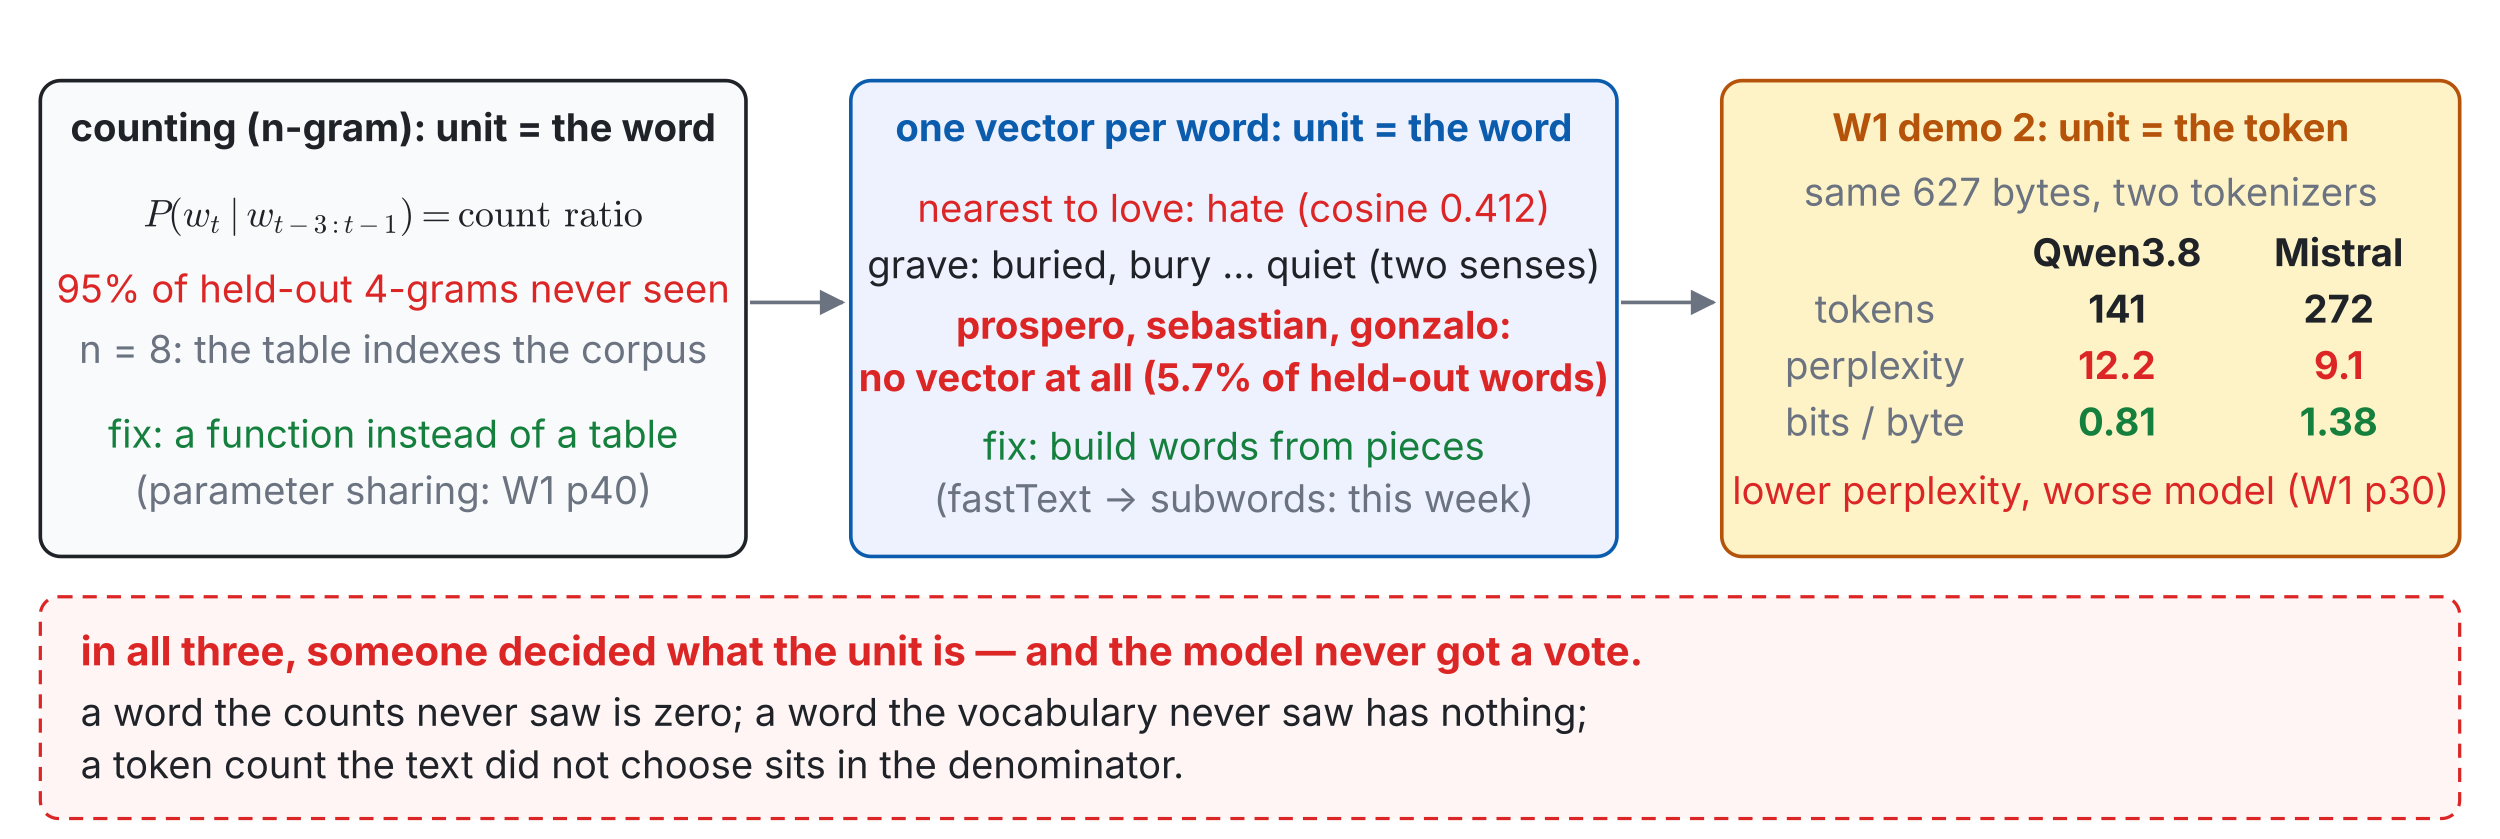
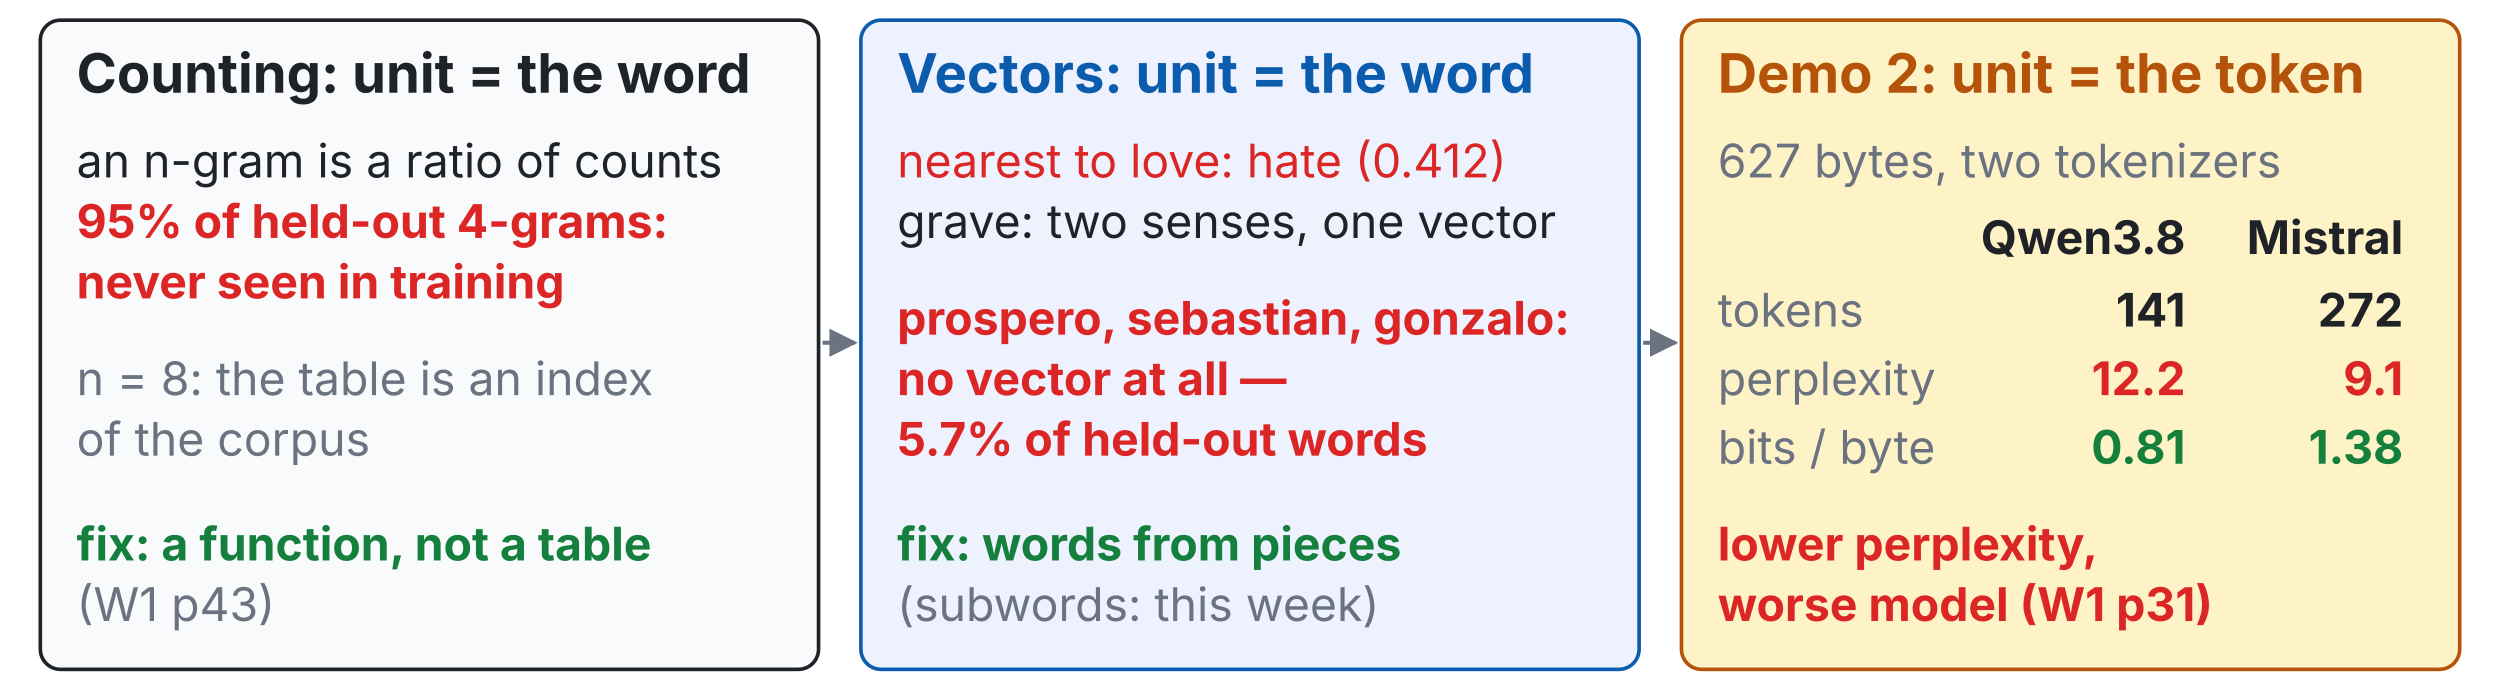
- <svg xmlns="http://www.w3.org/2000/svg" xmlns:xlink="http://www.w3.org/1999/xlink" viewBox="0 0 1240 416" width="100%" font-family="-apple-system,BlinkMacSystemFont,Segoe UI,Helvetica Neue,PingFang TC,Noto Sans TC,sans-serif">
+ <svg xmlns="http://www.w3.org/2000/svg" viewBox="0 0 1240 344" width="100%" font-family="-apple-system,BlinkMacSystemFont,Segoe UI,Helvetica Neue,PingFang TC,Noto Sans TC,sans-serif">
  <defs>
    <marker id="ah-last-week" viewBox="0 0 10 10" refX="9" refY="5" markerWidth="7" markerHeight="7" orient="auto-start-reverse">
      <path d="M0,0 L10,5 L0,10 z" fill="#6b7280" />
    </marker>
  </defs>
-   <rect x="20" y="40" width="350" height="236" rx="10" fill="#f8fafc" stroke="#1f2328" stroke-width="1.8" />
-   <text x="195" y="70" font-size="19" fill="#1f2328" text-anchor="middle" font-weight="700">counting (n-gram): unit = the word</text>
-   <svg x="71.12" y="98" width="247.76" height="19" viewBox="0 0 247.76 19">
-     <defs>
-       <style type="text/css">*{stroke-linejoin: round; stroke-linecap: butt}</style>
-     </defs>
-     <g id="t117-figure_1">
-       <g id="t117-patch_1">
-         <path d="M 0 19  L 247.76 19  L 247.76 0  L 0 0  L 0 19  z " style="fill: none" />
-       </g>
-       <g id="t117-text_1">
-         <g style="fill: #1f2328" transform="translate(0 14.25) scale(0.19 -0.19)">
-           <defs>
-             <path id="t117-Cmmi10-50" d="M 313 0  Q 250 0 250 84  Q 253 100 262 139  Q 272 178 289 201  Q 306 225 331 225  Q 722 225 878 269  Q 959 297 997 441  L 1875 3956  Q 1888 4019 1888 4044  Q 1888 4113 1813 4122  Q 1691 4147 1350 4147  Q 1288 4147 1288 4231  Q 1291 4247 1300 4286  Q 1309 4325 1326 4348  Q 1344 4372 1369 4372  L 3578 4372  Q 3881 4372 4165 4264  Q 4450 4156 4631 3934  Q 4813 3713 4813 3397  Q 4813 2991 4527 2672  Q 4241 2353 3814 2175  Q 3388 1997 2988 1997  L 1947 1997  L 1556 416  Q 1544 353 1544 325  Q 1544 300 1551 283  Q 1559 266 1573 261  Q 1588 256 1619 250  Q 1741 225 2081 225  Q 2144 225 2144 141  Q 2122 50 2109 25  Q 2097 0 2034 0  L 313 0  z M 1978 2188  L 2875 2188  Q 3497 2188 3822 2522  Q 3988 2688 4092 3000  Q 4197 3313 4197 3566  Q 4197 3881 3956 4014  Q 3716 4147 3359 4147  L 2747 4147  Q 2572 4147 2515 4117  Q 2459 4088 2413 3928  L 1978 2188  z " transform="scale(0.015625)" />
-             <path id="t117-Cmr10-28" d="M 1984 -1588  Q 1628 -1306 1370 -942  Q 1113 -578 948 -165  Q 784 247 703 697  Q 622 1147 622 1600  Q 622 2059 703 2509  Q 784 2959 951 3375  Q 1119 3791 1378 4153  Q 1638 4516 1984 4788  Q 1984 4800 2016 4800  L 2075 4800  Q 2094 4800 2109 4783  Q 2125 4766 2125 4744  Q 2125 4716 2113 4703  Q 1800 4397 1592 4047  Q 1384 3697 1257 3301  Q 1131 2906 1075 2482  Q 1019 2059 1019 1600  Q 1019 -434 2106 -1491  Q 2125 -1509 2125 -1544  Q 2125 -1559 2108 -1579  Q 2091 -1600 2075 -1600  L 2016 -1600  Q 1984 -1600 1984 -1588  z " transform="scale(0.015625)" />
-             <path id="t117-Cmmi10-77" d="M 691 744  Q 691 878 727 1053  Q 763 1228 806 1364  Q 850 1500 954 1781  Q 1059 2063 1069 2088  Q 1153 2322 1153 2472  Q 1153 2663 1013 2663  Q 759 2663 595 2402  Q 431 2141 353 1819  Q 341 1778 300 1778  L 225 1778  Q 172 1778 172 1838  L 172 1856  Q 275 2238 487 2533  Q 700 2828 1025 2828  Q 1253 2828 1411 2678  Q 1569 2528 1569 2297  Q 1569 2178 1516 2047  Q 1441 1853 1339 1581  Q 1238 1309 1181 1087  Q 1125 866 1125 659  Q 1125 409 1256 253  Q 1388 97 1638 97  Q 1978 97 2203 616  Q 2194 653 2194 722  Q 2194 894 2247 1113  L 2606 2553  Q 2628 2638 2706 2698  Q 2784 2759 2875 2759  Q 2950 2759 3008 2709  Q 3066 2659 3066 2578  Q 3066 2541 3059 2528  L 2700 1100  Q 2638 844 2638 641  Q 2638 400 2748 248  Q 2859 97 3097 97  Q 3509 97 3775 641  Q 3875 834 3998 1212  Q 4122 1591 4122 1791  Q 4122 1975 4062 2083  Q 4003 2191 3898 2316  Q 3794 2441 3794 2503  Q 3794 2625 3898 2729  Q 4003 2834 4128 2834  Q 4281 2834 4348 2693  Q 4416 2553 4416 2375  Q 4416 2159 4344 1826  Q 4272 1494 4162 1158  Q 4053 822 3956 622  Q 3606 -72 3084 -72  Q 2816 -72 2594 31  Q 2372 134 2266 359  Q 2163 175 1995 51  Q 1828 -72 1625 -72  Q 1203 -72 947 129  Q 691 331 691 744  z " transform="scale(0.015625)" />
-             <path id="t117-Cmmi10-74" d="M 397 519  Q 397 613 416 697  L 878 2534  L 206 2534  Q 141 2534 141 2619  Q 166 2759 225 2759  L 934 2759  L 1191 3803  Q 1216 3888 1291 3947  Q 1366 4006 1459 4006  Q 1541 4006 1595 3957  Q 1650 3909 1650 3828  Q 1650 3809 1648 3798  Q 1647 3788 1644 3775  L 1388 2759  L 2047 2759  Q 2113 2759 2113 2675  Q 2109 2659 2100 2621  Q 2091 2584 2075 2559  Q 2059 2534 2028 2534  L 1331 2534  L 872 684  Q 825 503 825 372  Q 825 97 1013 97  Q 1294 97 1511 361  Q 1728 625 1844 941  Q 1869 978 1894 978  L 1972 978  Q 1997 978 2012 961  Q 2028 944 2028 922  Q 2028 909 2022 903  Q 1881 516 1612 222  Q 1344 -72 997 -72  Q 744 -72 570 93  Q 397 259 397 519  z " transform="scale(0.015625)" />
-             <path id="t117-Cmsy10-6a" d="M 763 -1484  L 763 4684  Q 763 4734 800 4767  Q 838 4800 891 4800  Q 938 4800 978 4767  Q 1019 4734 1019 4684  L 1019 -1484  Q 1019 -1534 978 -1567  Q 938 -1600 891 -1600  Q 838 -1600 800 -1567  Q 763 -1534 763 -1484  z " transform="scale(0.015625)" />
-             <path id="t117-Cmsy10-a1" d="M 653 1472  Q 600 1472 565 1512  Q 531 1553 531 1600  Q 531 1647 565 1687  Q 600 1728 653 1728  L 4325 1728  Q 4375 1728 4408 1687  Q 4441 1647 4441 1600  Q 4441 1553 4408 1512  Q 4375 1472 4325 1472  L 653 1472  z " transform="scale(0.015625)" />
-             <path id="t117-Cmr10-33" d="M 609 494  Q 759 275 1012 169  Q 1266 63 1556 63  Q 1928 63 2084 380  Q 2241 697 2241 1100  Q 2241 1281 2208 1462  Q 2175 1644 2097 1800  Q 2019 1956 1883 2050  Q 1747 2144 1550 2144  L 1125 2144  Q 1069 2144 1069 2203  L 1069 2259  Q 1069 2309 1125 2309  L 1478 2338  Q 1703 2338 1851 2506  Q 2000 2675 2069 2917  Q 2138 3159 2138 3378  Q 2138 3684 1994 3881  Q 1850 4078 1556 4078  Q 1313 4078 1091 3986  Q 869 3894 738 3706  Q 750 3709 759 3711  Q 769 3713 781 3713  Q 925 3713 1022 3613  Q 1119 3513 1119 3372  Q 1119 3234 1022 3134  Q 925 3034 781 3034  Q 641 3034 541 3134  Q 441 3234 441 3372  Q 441 3647 606 3850  Q 772 4053 1033 4158  Q 1294 4263 1556 4263  Q 1750 4263 1965 4205  Q 2181 4147 2356 4039  Q 2531 3931 2642 3762  Q 2753 3594 2753 3378  Q 2753 3109 2633 2881  Q 2513 2653 2303 2487  Q 2094 2322 1844 2241  Q 2122 2188 2372 2031  Q 2622 1875 2773 1631  Q 2925 1388 2925 1106  Q 2925 753 2731 467  Q 2538 181 2222 20  Q 1906 -141 1556 -141  Q 1256 -141 954 -26  Q 653 88 461 316  Q 269 544 269 863  Q 269 1022 375 1128  Q 481 1234 641 1234  Q 744 1234 830 1186  Q 916 1138 964 1050  Q 1013 963 1013 863  Q 1013 706 903 600  Q 794 494 641 494  L 609 494  z " transform="scale(0.015625)" />
-             <path id="t117-Cmr10-3a" d="M 538 353  Q 538 497 644 600  Q 750 703 891 703  Q 978 703 1062 656  Q 1147 609 1194 525  Q 1241 441 1241 353  Q 1241 213 1137 106  Q 1034 0 891 0  Q 750 0 644 106  Q 538 213 538 353  z M 538 2406  Q 538 2497 584 2578  Q 631 2659 714 2709  Q 797 2759 891 2759  Q 981 2759 1064 2709  Q 1147 2659 1194 2578  Q 1241 2497 1241 2406  Q 1241 2263 1139 2158  Q 1038 2053 891 2053  Q 747 2053 642 2158  Q 538 2263 538 2406  z " transform="scale(0.015625)" />
-             <path id="t117-Cmr10-31" d="M 594 0  L 594 225  Q 1394 225 1394 428  L 1394 3788  Q 1063 3628 556 3628  L 556 3853  Q 1341 3853 1741 4263  L 1831 4263  Q 1853 4263 1873 4245  Q 1894 4228 1894 4206  L 1894 428  Q 1894 225 2694 225  L 2694 0  L 594 0  z " transform="scale(0.015625)" />
-             <path id="t117-Cmr10-29" d="M 416 -1600  Q 359 -1600 359 -1544  Q 359 -1516 372 -1503  Q 1466 -434 1466 1600  Q 1466 3634 384 4691  Q 359 4706 359 4744  Q 359 4766 376 4783  Q 394 4800 416 4800  L 475 4800  Q 494 4800 506 4788  Q 966 4425 1272 3906  Q 1578 3388 1720 2800  Q 1863 2213 1863 1600  Q 1863 1147 1786 708  Q 1709 269 1542 -157  Q 1375 -584 1119 -945  Q 863 -1306 506 -1588  Q 494 -1600 475 -1600  L 416 -1600  z " transform="scale(0.015625)" />
-             <path id="t117-Cmr10-3d" d="M 481 850  Q 428 850 393 890  Q 359 931 359 978  Q 359 1031 393 1068  Q 428 1106 481 1106  L 4500 1106  Q 4547 1106 4581 1068  Q 4616 1031 4616 978  Q 4616 931 4581 890  Q 4547 850 4500 850  L 481 850  z M 481 2094  Q 428 2094 393 2131  Q 359 2169 359 2222  Q 359 2269 393 2309  Q 428 2350 481 2350  L 4500 2350  Q 4547 2350 4581 2309  Q 4616 2269 4616 2222  Q 4616 2169 4581 2131  Q 4547 2094 4500 2094  L 481 2094  z " transform="scale(0.015625)" />
-             <path id="t117-Cmr10-63" d="M 1594 -72  Q 1206 -72 890 129  Q 575 331 394 667  Q 213 1003 213 1381  Q 213 1759 392 2106  Q 572 2453 889 2661  Q 1206 2869 1594 2869  Q 1969 2869 2276 2722  Q 2584 2575 2584 2241  Q 2584 2116 2495 2023  Q 2406 1931 2278 1931  Q 2150 1931 2061 2023  Q 1972 2116 1972 2241  Q 1972 2353 2044 2436  Q 2116 2519 2222 2541  Q 2000 2681 1600 2681  Q 1294 2681 1106 2478  Q 919 2275 844 1975  Q 769 1675 769 1381  Q 769 1072 861 783  Q 953 494 1158 305  Q 1363 116 1672 116  Q 1975 116 2187 302  Q 2400 488 2478 788  Q 2478 825 2528 825  L 2606 825  Q 2625 825 2640 808  Q 2656 791 2656 769  L 2656 750  Q 2559 372 2271 150  Q 1984 -72 1594 -72  z " transform="scale(0.015625)" />
-             <path id="t117-Cmr10-6f" d="M 1600 -72  Q 1216 -72 887 123  Q 559 319 368 647  Q 178 975 178 1363  Q 178 1656 283 1928  Q 388 2200 583 2414  Q 778 2628 1037 2748  Q 1297 2869 1600 2869  Q 1994 2869 2317 2661  Q 2641 2453 2828 2104  Q 3016 1756 3016 1363  Q 3016 978 2825 648  Q 2634 319 2307 123  Q 1981 -72 1600 -72  z M 1600 116  Q 2113 116 2284 487  Q 2456 859 2456 1434  Q 2456 1756 2422 1967  Q 2388 2178 2272 2350  Q 2200 2456 2089 2536  Q 1978 2616 1854 2658  Q 1731 2700 1600 2700  Q 1400 2700 1220 2609  Q 1041 2519 922 2350  Q 803 2169 770 1951  Q 738 1734 738 1434  Q 738 1075 800 789  Q 863 503 1052 309  Q 1241 116 1600 116  z " transform="scale(0.015625)" />
-             <path id="t117-Cmr10-75" d="M 691 763  L 691 2175  Q 691 2347 639 2423  Q 588 2500 491 2517  Q 394 2534 191 2534  L 191 2759  L 1159 2828  L 1159 763  Q 1159 513 1195 373  Q 1231 234 1348 165  Q 1466 97 1722 97  Q 2066 97 2269 384  Q 2472 672 2472 1038  L 2472 2175  Q 2472 2347 2419 2423  Q 2366 2500 2270 2517  Q 2175 2534 1972 2534  L 1972 2759  L 2938 2828  L 2938 581  Q 2938 413 2989 336  Q 3041 259 3137 242  Q 3234 225 3438 225  L 3438 0  L 2491 -72  L 2491 469  Q 2372 228 2159 78  Q 1947 -72 1691 -72  Q 1231 -72 961 123  Q 691 319 691 763  z " transform="scale(0.015625)" />
-             <path id="t117-Cmr10-6e" d="M 191 0  L 191 225  Q 409 225 550 259  Q 691 294 691 428  L 691 2175  Q 691 2347 639 2423  Q 588 2500 491 2517  Q 394 2534 191 2534  L 191 2759  L 1119 2828  L 1119 2203  Q 1247 2478 1498 2653  Q 1750 2828 2047 2828  Q 2491 2828 2714 2615  Q 2938 2403 2938 1966  L 2938 428  Q 2938 294 3078 259  Q 3219 225 3438 225  L 3438 0  L 1972 0  L 1972 225  Q 2191 225 2331 259  Q 2472 294 2472 428  L 2472 1947  Q 2472 2259 2381 2461  Q 2291 2663 2009 2663  Q 1638 2663 1398 2366  Q 1159 2069 1159 1691  L 1159 428  Q 1159 294 1300 259  Q 1441 225 1656 225  L 1656 0  L 191 0  z " transform="scale(0.015625)" />
-             <path id="t117-Cmr10-74" d="M 653 769  L 653 2534  L 122 2534  L 122 2700  Q 541 2700 737 3090  Q 934 3481 934 3938  L 1119 3938  L 1119 2759  L 2022 2759  L 2022 2534  L 1119 2534  L 1119 781  Q 1119 516 1208 316  Q 1297 116 1528 116  Q 1747 116 1844 327  Q 1941 538 1941 781  L 1941 1159  L 2125 1159  L 2125 769  Q 2125 569 2051 373  Q 1978 178 1834 53  Q 1691 -72 1484 -72  Q 1100 -72 876 158  Q 653 388 653 769  z " transform="scale(0.015625)" />
-             <path id="t117-Cmr10-20" transform="scale(0.015625)" />
-             <path id="t117-Cmr10-72" d="M 166 0  L 166 225  Q 384 225 525 259  Q 666 294 666 428  L 666 2175  Q 666 2347 614 2423  Q 563 2500 466 2517  Q 369 2534 166 2534  L 166 2759  L 1081 2828  L 1081 2203  Q 1184 2481 1375 2654  Q 1566 2828 1838 2828  Q 2028 2828 2178 2715  Q 2328 2603 2328 2419  Q 2328 2303 2245 2217  Q 2163 2131 2041 2131  Q 1922 2131 1837 2215  Q 1753 2300 1753 2419  Q 1753 2591 1875 2663  L 1838 2663  Q 1578 2663 1414 2475  Q 1250 2288 1181 2009  Q 1113 1731 1113 1478  L 1113 428  Q 1113 225 1734 225  L 1734 0  L 166 0  z " transform="scale(0.015625)" />
-             <path id="t117-Cmr10-61" d="M 256 628  Q 256 1009 556 1248  Q 856 1488 1276 1586  Q 1697 1684 2075 1684  L 2075 1947  Q 2075 2131 1994 2304  Q 1913 2478 1759 2589  Q 1606 2700 1422 2700  Q 997 2700 775 2509  Q 897 2509 976 2417  Q 1056 2325 1056 2203  Q 1056 2075 965 1984  Q 875 1894 750 1894  Q 622 1894 531 1984  Q 441 2075 441 2203  Q 441 2541 747 2705  Q 1053 2869 1422 2869  Q 1681 2869 1943 2758  Q 2206 2647 2373 2440  Q 2541 2234 2541 1959  L 2541 519  Q 2541 394 2594 289  Q 2647 184 2759 184  Q 2866 184 2917 290  Q 2969 397 2969 519  L 2969 928  L 3156 928  L 3156 519  Q 3156 375 3081 245  Q 3006 116 2879 39  Q 2753 -38 2606 -38  Q 2419 -38 2283 107  Q 2147 253 2131 453  Q 2013 213 1781 70  Q 1550 -72 1288 -72  Q 1044 -72 808 0  Q 572 72 414 226  Q 256 381 256 628  z M 775 628  Q 775 403 940 250  Q 1106 97 1331 97  Q 1538 97 1706 200  Q 1875 303 1975 481  Q 2075 659 2075 856  L 2075 1522  Q 1784 1522 1479 1426  Q 1175 1331 975 1128  Q 775 925 775 628  z " transform="scale(0.015625)" />
-             <path id="t117-Cmr10-69" d="M 197 0  L 197 225  Q 416 225 556 259  Q 697 294 697 428  L 697 2175  Q 697 2422 601 2478  Q 506 2534 225 2534  L 225 2759  L 1147 2828  L 1147 428  Q 1147 294 1269 259  Q 1391 225 1594 225  L 1594 0  L 197 0  z M 469 3928  Q 469 4069 575 4175  Q 681 4281 819 4281  Q 909 4281 993 4234  Q 1078 4188 1125 4103  Q 1172 4019 1172 3928  Q 1172 3791 1065 3684  Q 959 3578 819 3578  Q 681 3578 575 3684  Q 469 3791 469 3928  z " transform="scale(0.015625)" />
-           </defs>
-           <use xlink:href="#t117-Cmmi10-50" />
-           <use xlink:href="#t117-Cmr10-28" transform="translate(64.20898 0)" />
-           <use xlink:href="#t117-Cmmi10-77" transform="translate(103.0273 0)" />
-           <use xlink:href="#t117-Cmmi10-74" transform="translate(174.5117 -17.00625) scale(0.7)" />
-           <use xlink:href="#t117-Cmsy10-6a" transform="translate(223.7064 0)" />
-           <use xlink:href="#t117-Cmmi10-77" transform="translate(268.9506 0)" />
-           <use xlink:href="#t117-Cmmi10-74" transform="translate(340.435 -17.00625) scale(0.7)" />
-           <use xlink:href="#t117-Cmsy10-a1" transform="translate(377.9848 -17.00625) scale(0.7)" />
-           <use xlink:href="#t117-Cmr10-33" transform="translate(444.6557 -17.00625) scale(0.7)" />
-           <use xlink:href="#t117-Cmr10-3a" transform="translate(491.9467 -17.00625) scale(0.7)" />
-           <use xlink:href="#t117-Cmmi10-74" transform="translate(523.6176 -17.00625) scale(0.7)" />
-           <use xlink:href="#t117-Cmsy10-a1" transform="translate(561.1674 -17.00625) scale(0.7)" />
-           <use xlink:href="#t117-Cmr10-31" transform="translate(627.8383 -17.00625) scale(0.7)" />
-           <use xlink:href="#t117-Cmr10-29" transform="translate(669.2156 0)" />
-           <use xlink:href="#t117-Cmr10-3d" transform="translate(725.5926 0)" />
-           <use xlink:href="#t117-Cmr10-63" transform="translate(820.8367 0)" />
-           <use xlink:href="#t117-Cmr10-6f" transform="translate(865.2215 0)" />
-           <use xlink:href="#t117-Cmr10-75" transform="translate(915.2215 0)" />
-           <use xlink:href="#t117-Cmr10-6e" transform="translate(970.7391 0)" />
-           <use xlink:href="#t117-Cmr10-74" transform="translate(1026.257 0)" />
-           <use xlink:href="#t117-Cmr10-20" transform="translate(1065.075 0)" />
-           <use xlink:href="#t117-Cmr10-72" transform="translate(1098.376 0)" />
-           <use xlink:href="#t117-Cmr10-61" transform="translate(1137.487 0)" />
-           <use xlink:href="#t117-Cmr10-74" transform="translate(1187.487 0)" />
-           <use xlink:href="#t117-Cmr10-69" transform="translate(1226.305 0)" />
-           <use xlink:href="#t117-Cmr10-6f" transform="translate(1253.991 0)" />
-         </g>
-       </g>
-     </g>
-   </svg>
-   <text x="195" y="150" font-size="19" fill="#dc2626" text-anchor="middle" font-weight="400">95% of held-out 4-grams never seen</text>
-   <text x="195" y="180" font-size="19" fill="#6b7280" text-anchor="middle" font-weight="400">n = 8: the table indexes the corpus</text>
-   <text x="195" y="222" font-size="19" fill="#15803d" text-anchor="middle" font-weight="400">fix: a function instead of a table</text>
-   <text x="195" y="250" font-size="19" fill="#6b7280" text-anchor="middle" font-weight="400">(parameter sharing: W1 p40)</text>
-   <line x1="372" y1="150" x2="418" y2="150" stroke="#6b7280" stroke-width="1.8" marker-end="url(#ah-last-week)" />
-   <rect x="422" y="40" width="380" height="236" rx="10" fill="#eef2ff" stroke="#0b5cad" stroke-width="1.8" />
-   <text x="612" y="70" font-size="19" fill="#0b5cad" text-anchor="middle" font-weight="700">one vector per word: unit = the word</text>
-   <text x="612" y="110" font-size="19" fill="#dc2626" text-anchor="middle" font-weight="400">nearest to love: hate (cosine 0.412)</text>
-   <text x="612" y="138" font-size="19" fill="#1f2328" text-anchor="middle" font-weight="400">grave: buried, bury … quiet (two senses)</text>
-   <text x="612" y="168" font-size="19" fill="#dc2626" text-anchor="middle" font-weight="700">prospero, sebastian, gonzalo:</text>
-   <text x="612" y="194" font-size="19" fill="#dc2626" text-anchor="middle" font-weight="700">no vector at all (5.7% of held-out words)</text>
-   <text x="612" y="228" font-size="19" fill="#15803d" text-anchor="middle" font-weight="400">fix: build words from pieces</text>
-   <text x="612" y="254" font-size="19" fill="#6b7280" text-anchor="middle" font-weight="400">(fastText → subwords: this week)</text>
-   <line x1="804" y1="150" x2="850" y2="150" stroke="#6b7280" stroke-width="1.8" marker-end="url(#ah-last-week)" />
-   <rect x="854" y="40" width="366" height="236" rx="10" fill="#fef3c7" stroke="#b45309" stroke-width="1.8" />
-   <text x="1037" y="70" font-size="19" fill="#b45309" text-anchor="middle" font-weight="700">W1 demo 2: unit = the token</text>
-   <text x="1037" y="102" font-size="19" fill="#6b7280" text-anchor="middle" font-weight="400">same 627 bytes, two tokenizers</text>
-   <text x="1050" y="132" font-size="19" fill="#1f2328" text-anchor="middle" font-weight="700">Qwen3.8</text>
-   <text x="1160" y="132" font-size="19" fill="#1f2328" text-anchor="middle" font-weight="700">Mistral</text>
-   <text x="930" y="160" font-size="19" fill="#6b7280" text-anchor="middle" font-weight="400">tokens</text>
-   <text x="1050" y="160" font-size="19" fill="#1f2328" text-anchor="middle" font-weight="700">141</text>
-   <text x="1160" y="160" font-size="19" fill="#1f2328" text-anchor="middle" font-weight="700">272</text>
-   <text x="930" y="188" font-size="19" fill="#6b7280" text-anchor="middle" font-weight="400">perplexity</text>
-   <text x="1050" y="188" font-size="19" fill="#dc2626" text-anchor="middle" font-weight="700">12.2</text>
-   <text x="1160" y="188" font-size="19" fill="#dc2626" text-anchor="middle" font-weight="700">9.1</text>
-   <text x="930" y="216" font-size="19" fill="#6b7280" text-anchor="middle" font-weight="400">bits / byte</text>
-   <text x="1050" y="216" font-size="19" fill="#15803d" text-anchor="middle" font-weight="700">0.81</text>
-   <text x="1160" y="216" font-size="19" fill="#15803d" text-anchor="middle" font-weight="700">1.38</text>
-   <text x="1037" y="250" font-size="19" fill="#dc2626" text-anchor="middle" font-weight="400">lower perplexity, worse model (W1 p30)</text>
-   <g class="fragment" data-fragment-index="1">
-     <rect x="20" y="296" width="1200" height="110" rx="9" fill="#fff5f5" stroke="#dc2626" stroke-width="1.6" stroke-dasharray="7 5" />
-     <text x="40" y="330" font-size="20" fill="#dc2626" text-anchor="start" font-weight="700">in all three, someone decided what the unit is — and the model never got a vote.</text>
-     <text x="40" y="360" font-size="19" fill="#1f2328" text-anchor="start" font-weight="400">a word the counts never saw is zero; a word the vocabulary never saw has nothing;</text>
-     <text x="40" y="386" font-size="19" fill="#1f2328" text-anchor="start" font-weight="400">a token count the text did not choose sits in the denominator.</text>
-   </g>
+   <rect x="20" y="10" width="386" height="322" rx="10" fill="#f8fafc" stroke="#1f2328" stroke-width="1.8" />
+   <text x="38" y="46" font-size="27" fill="#1f2328" text-anchor="start" font-weight="700">Counting: unit = the word</text>
+   <line x1="408" y1="170" x2="424" y2="170" stroke="#6b7280" stroke-width="2" marker-end="url(#ah-last-week)" />
+   <text x="38" y="88" font-size="23" fill="#1f2328" text-anchor="start" font-weight="400">an n-gram is a ratio of counts</text>
+   <text x="38" y="118" font-size="23" fill="#dc2626" text-anchor="start" font-weight="700">95% of held-out 4-grams:</text>
+   <text x="38" y="148" font-size="23" fill="#dc2626" text-anchor="start" font-weight="700">never seen in training</text>
+   <text x="38" y="196" font-size="23" fill="#6b7280" text-anchor="start" font-weight="400">n = 8: the table is an index</text>
+   <text x="38" y="226" font-size="23" fill="#6b7280" text-anchor="start" font-weight="400">of the corpus</text>
+   <text x="38" y="278" font-size="23" fill="#15803d" text-anchor="start" font-weight="700">fix: a function, not a table</text>
+   <text x="38" y="308" font-size="23" fill="#6b7280" text-anchor="start" font-weight="400">(W1 p43)</text>
+   <rect x="427" y="10" width="386" height="322" rx="10" fill="#eef2ff" stroke="#0b5cad" stroke-width="1.8" />
+   <text x="445" y="46" font-size="27" fill="#0b5cad" text-anchor="start" font-weight="700">Vectors: unit = the word</text>
+   <line x1="815" y1="170" x2="831" y2="170" stroke="#6b7280" stroke-width="2" marker-end="url(#ah-last-week)" />
+   <text x="445" y="88" font-size="23" fill="#dc2626" text-anchor="start" font-weight="400">nearest to love: hate (0.412)</text>
+   <text x="445" y="118" font-size="23" fill="#1f2328" text-anchor="start" font-weight="400">grave: two senses, one vector</text>
+   <text x="445" y="166" font-size="23" fill="#dc2626" text-anchor="start" font-weight="700">prospero, sebastian, gonzalo:</text>
+   <text x="445" y="196" font-size="23" fill="#dc2626" text-anchor="start" font-weight="700">no vector at all —</text>
+   <text x="445" y="226" font-size="23" fill="#dc2626" text-anchor="start" font-weight="700">5.7% of held-out words</text>
+   <text x="445" y="278" font-size="23" fill="#15803d" text-anchor="start" font-weight="700">fix: words from pieces</text>
+   <text x="445" y="308" font-size="23" fill="#6b7280" text-anchor="start" font-weight="400">(subwords: this week)</text>
+   <rect x="834" y="10" width="386" height="322" rx="10" fill="#fef3c7" stroke="#b45309" stroke-width="1.8" />
+   <text x="852" y="46" font-size="27" fill="#b45309" text-anchor="start" font-weight="700">Demo 2: unit = the token</text>
+   <text x="852" y="88" font-size="23" fill="#6b7280" text-anchor="start" font-weight="400">627 bytes, two tokenizers</text>
+   <text x="1084" y="126" font-size="23" fill="#1f2328" text-anchor="end" font-weight="700">Qwen3.8</text>
+   <text x="1192" y="126" font-size="23" fill="#1f2328" text-anchor="end" font-weight="700">Mistral</text>
+   <text x="852" y="162" font-size="23" fill="#6b7280" text-anchor="start" font-weight="400">tokens</text>
+   <text x="1084" y="162" font-size="23" fill="#1f2328" text-anchor="end" font-weight="700">141</text>
+   <text x="1192" y="162" font-size="23" fill="#1f2328" text-anchor="end" font-weight="700">272</text>
+   <text x="852" y="196" font-size="23" fill="#6b7280" text-anchor="start" font-weight="400">perplexity</text>
+   <text x="1084" y="196" font-size="23" fill="#dc2626" text-anchor="end" font-weight="700">12.2</text>
+   <text x="1192" y="196" font-size="23" fill="#dc2626" text-anchor="end" font-weight="700">9.1</text>
+   <text x="852" y="230" font-size="23" fill="#6b7280" text-anchor="start" font-weight="400">bits / byte</text>
+   <text x="1084" y="230" font-size="23" fill="#15803d" text-anchor="end" font-weight="700">0.81</text>
+   <text x="1192" y="230" font-size="23" fill="#15803d" text-anchor="end" font-weight="700">1.38</text>
+   <text x="852" y="278" font-size="23" fill="#dc2626" text-anchor="start" font-weight="700">lower perplexity,</text>
+   <text x="852" y="308" font-size="23" fill="#dc2626" text-anchor="start" font-weight="700">worse model (W1 p31)</text>
</svg>
